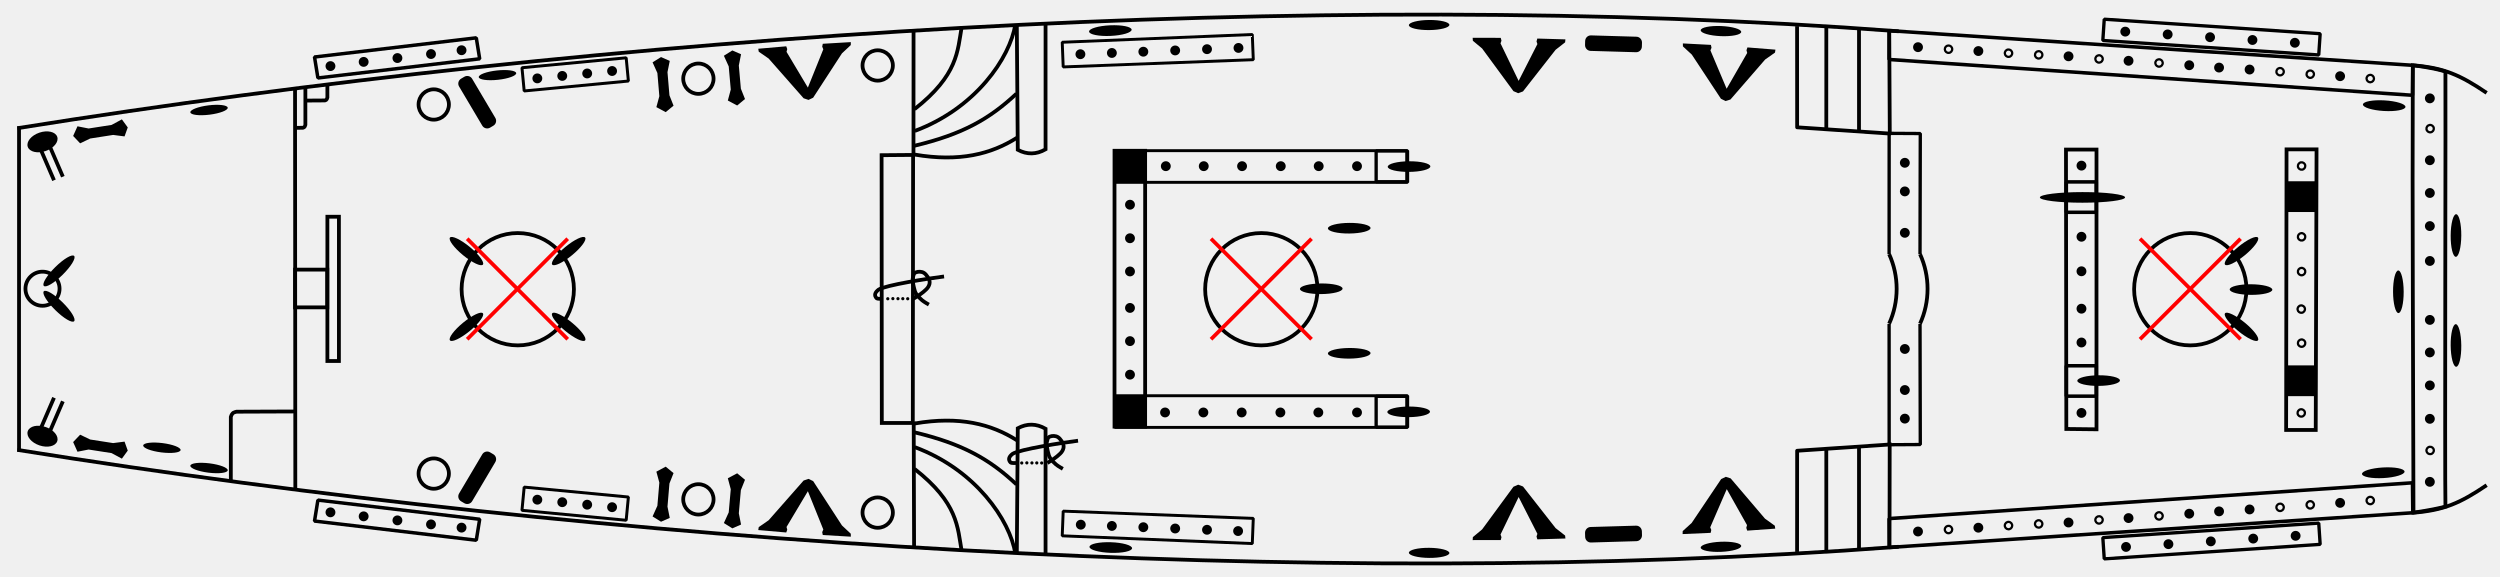
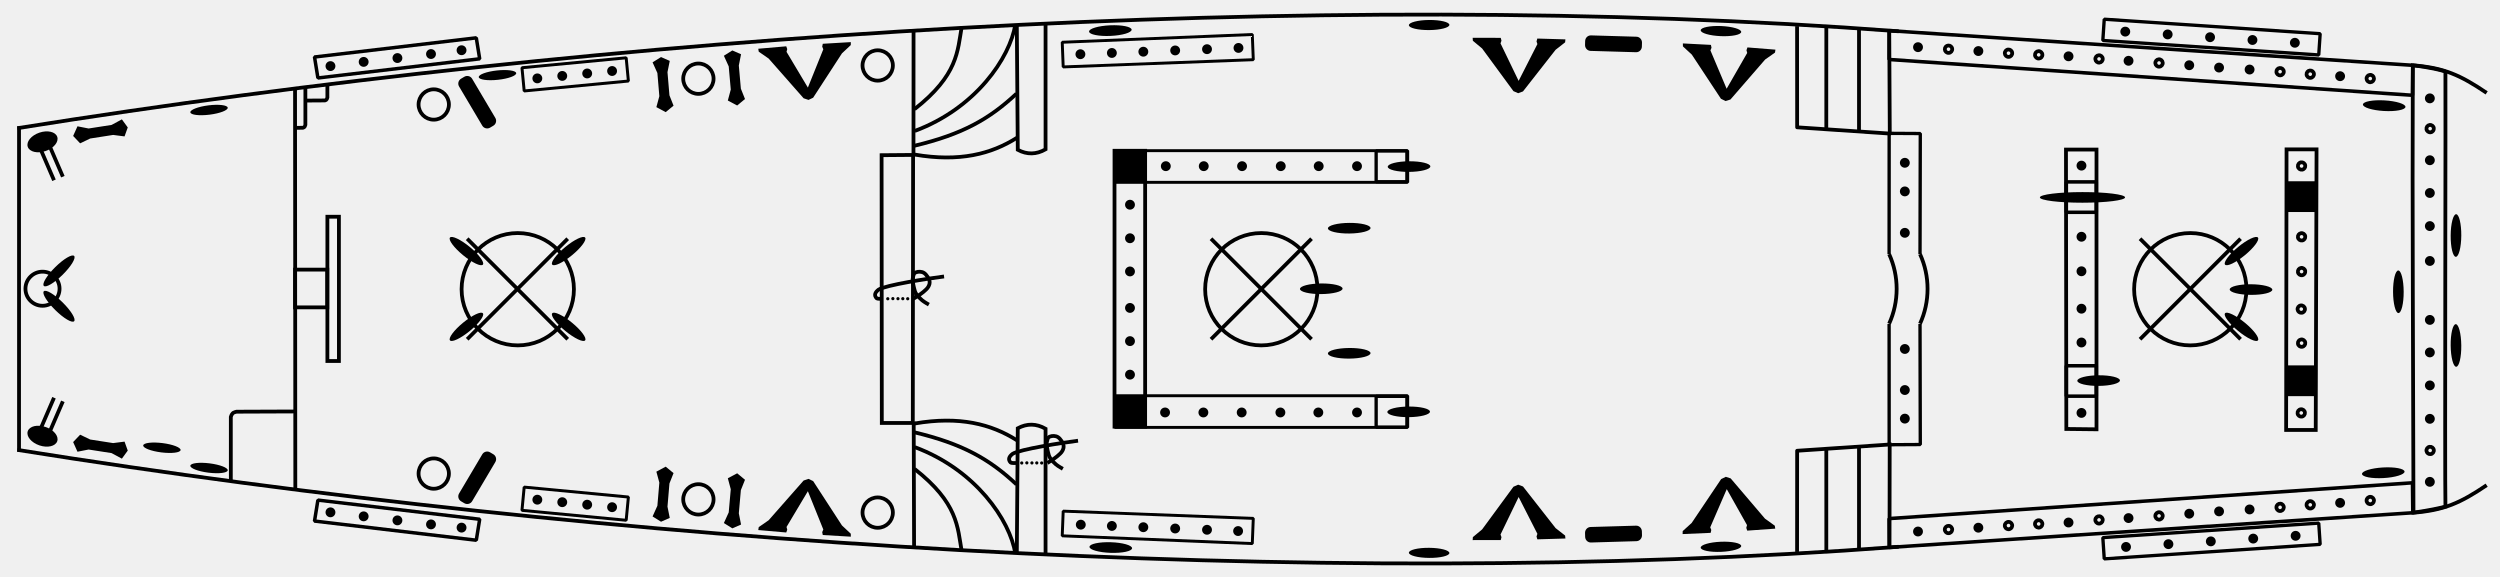
<svg xmlns="http://www.w3.org/2000/svg" xmlns:ns2="https://github.com/jolaf/rigging" xmlns:xlink="http://www.w3.org/1999/xlink" viewBox="1 -24 659 152" version="1.1" id="svg993" height="100%" width="100%">
  <defs id="defs4">
-     <rect id="deckMask" width="220.711" height="146.642" x="277.269" y="-0.809" />
-     <g id="mastMask">
+     <rect id="deckMask" width="220.711" height="146.642" x="277.269" y="-0.809" fill="currentColor" />
+     <g id="mastMask" stroke="currentColor">
      <path d="m 425.113,59.525 c 26.5,26.5 26.5,26.5 26.5,26.5 z" id="path89" />
      <path d="m 451.613,59.525 c -26.5,26.5 -26.5,26.5 -26.5,26.5 z" id="path91" />
    </g>
-     <circle id="pipe" cx="160.871" cy="398.091" r="4" />
+     <circle id="pipe" cx="160.871" cy="398.091" r="4" stroke="currentColor" />
    <g id="pin">
      <circle id="circle8623" r="2.7" transform="rotate(-8.297298)" cy="28.152" cx="567.539" style="fill:#ffffff;fill-opacity:0" />
-       <circle cx="567.539" cy="28.152" transform="rotate(-8.297298)" r="1.3" id="circle8296" />
-     </g>
-     <circle r="0.974" cy="138.775" cx="607.213" id="pinhole" transform="rotate(-8.297298)" style="fill:none;stroke:#000000;stroke-width:0.601" />
-     <ellipse cx="3.721" cy="-575.374" rx="1.4" ry="5.615" id="cleat" transform="rotate(89.50973)" />
-     <rect id="lcleat" width="4" height="15" x="396.501" y="72.319" ry="1.5" />
-     <path id="xcleat" d="m 215.31,40.277 -0.959,-2.798 v -6.102 l 0.959,-2.893 -2.499,-1.196 -2.652,1.196 1.162,2.893 v 6.102 l -1.161,2.798 2.652,1.514 z" transform="matrix(0.8823634,0,0,1.004638,-152.5943,-25.94742)" />
-     <path id="kevel" d="m 426.259,54.267 -8.424,-11.107 -2.479,-2.004 -0.067,-0.781 7.404,-0.102 0.204,0.747 -0.238,0.713 4.927,9.807 4.791,-9.773 -0.238,-0.713 0.204,-0.747 7.404,0.102 -0.067,0.781 -2.479,2.004 -8.424,11.107 -1.259,0.493 z" />
-     <rect y="408.336" x="324.097" height="8.109" width="8.109" id="fist" transform="translate(-36.93956,-367.6302)" />
+       <circle cx="567.539" cy="28.152" transform="rotate(-8.297298)" r="1.3" id="circle8296" fill="currentColor" />
+     </g>
+     <circle r="0.974" cy="138.775" cx="607.213" id="pinhole" transform="rotate(-8.297298)" style="fill:none;stroke:currentColor" />
+     <ellipse cx="3.721" cy="-575.374" rx="1.4" ry="5.615" id="cleat" transform="rotate(89.50973)" fill="currentColor" />
+     <rect id="lcleat" width="4" height="15" x="396.501" y="72.319" ry="1.5" fill="currentColor" />
+     <path id="xcleat" d="m 215.31,40.277 -0.959,-2.798 v -6.102 l 0.959,-2.893 -2.499,-1.196 -2.652,1.196 1.162,2.893 v 6.102 l -1.161,2.798 2.652,1.514 z" transform="matrix(0.8823634,0,0,1.004638,-152.5943,-25.94742)" fill="currentColor" />
+     <path id="kevel" d="m 426.259,54.267 -8.424,-11.107 -2.479,-2.004 -0.067,-0.781 7.404,-0.102 0.204,0.747 -0.238,0.713 4.927,9.807 4.791,-9.773 -0.238,-0.713 0.204,-0.747 7.404,0.102 -0.067,0.781 -2.479,2.004 -8.424,11.107 -1.259,0.493 z" fill="currentColor" />
+     <rect y="408.336" x="324.097" height="8.109" width="8.109" id="fist" transform="translate(-36.93956,-367.6302)" fill="currentColor" />
    <g transform="matrix(-1,0,0,1,657.0613,84.96837)" id="tackle">
-       <ellipse id="path4323" cx="-74.057" cy="420.366" rx="4.104" ry="2.557" transform="rotate(-18.74917,-1131.871,-71.94031)" />
+       <ellipse id="path4323" cx="-74.057" cy="420.366" rx="4.104" ry="2.557" transform="rotate(-18.74917,-1131.871,-71.94031)" fill="currentColor" />
      <path transform="translate(-36.93956,-367.6302)" id="path4328" d="m 61.959,411.73 3.977,9.218" style="stroke:currentColor" />
      <path transform="translate(-36.93956,-367.6302)" d="m 59.623,412.677 3.977,9.218" id="path4325" style="stroke:currentColor" />
    </g>
    <g transform="translate(380.0305,-105.3119)" id="knot">
      <path d="m 298.721,455.173 c -3.993,0.489 -15.46,2.284 -17.267,3.472 -0.874,0.684 -1.281,1.456 -0.505,2.273 0.295,0.218 1.515,0.126 1.515,0.126" id="path4249" style="fill:none;stroke:currentColor" />
      <path id="path4251" d="m 290.64,461.044 c 0,0 1.792,-1.092 2.589,-1.768 0.499,-0.424 1.088,-0.913 1.357,-1.421 0.27,-0.508 0.393,-0.888 0.316,-1.452 -0.077,-0.564 -0.8,-1.72 -1.438,-2.147 -0.638,-0.427 -1.581,-0.414 -2.192,-0.158 -0.612,0.256 -0.566,0.713 -0.758,1.357 -0.191,0.644 0.115,1.993 0.284,2.715 0.169,0.722 0.251,1.043 0.6,1.61 0.349,0.567 0.988,1.204 1.547,1.673 0.559,0.469 1.768,1.136 1.768,1.136" style="fill:none;stroke:currentColor" />
-       <circle style="fill:currentColor;stroke-width:0" id="path4253" cx="283.884" cy="461.044" r="0.426" />
-       <circle r="0.426" cy="461.013" cx="285.226" id="circle4255" style="fill:currentColor;stroke-width:0" />
-       <circle id="circle4257" cx="286.568" cy="461.028" r="0.426" style="fill:currentColor;stroke-width:0" />
-       <circle r="0.426" cy="461.028" cx="287.846" id="circle4259" style="fill:currentColor;stroke-width:0" />
-       <circle style="fill:currentColor;stroke-width:0" id="circle4261" cx="289.14" cy="461.044" r="0.426" />
+       <circle style="fill:currentColor" id="path4253" cx="283.884" cy="461.044" r="0.426" />
+       <circle r="0.426" cy="461.013" cx="285.226" id="circle4255" style="fill:currentColor" />
+       <circle id="circle4257" cx="286.568" cy="461.028" r="0.426" style="fill:currentColor" />
+       <circle r="0.426" cy="461.028" cx="287.846" id="circle4259" style="fill:currentColor" />
+       <circle style="fill:currentColor" id="circle4261" cx="289.14" cy="461.044" r="0.426" />
    </g>
  </defs>
  <g id="layer1" transform="translate(0,-20.6)">
    <g id="drawing">
      <g style="fill:none;stroke:currentColor" transform="translate(-36.91926,-367.6302)" id="portDrawing">
        <path id="path4399" d="M 42.518,398.018 C 197.109,373.298 384.77,360.828 538.409,372.482 m 135.527,8.962 c 8.188,0.64 12.488,2.549 19.468,7.271" style="fill-rule:evenodd;stroke-width:1px" />
        <path transform="rotate(3.861944)" style="fill-rule:evenodd;stroke-width:0.938;stroke-miterlimit:0" d="m 559.783,335.373 138.313,-0.186 0.451,7.89 -138.295,-0.12 z" id="rect4158" />
        <rect transform="matrix(0.9977573,0.06693505,-0.06658984,0.9977804,0,0)" y="328.801" x="615.875" height="5.615" width="57.042" id="rect4272" style="fill-rule:evenodd;stroke-width:0.88;stroke-linecap:round;stroke-miterlimit:0" />
        <rect y="412.182" x="582.601" height="8.012" width="7.895" id="rect4212" style="fill-rule:evenodd;stroke-width:0.937;stroke-miterlimit:0" class="filled" />
        <path style="fill-rule:evenodd;stroke-width:0.882;stroke-miterlimit:0" d="m 535.888,431.226 0.013,-31.846 8.206,0.049 -0.072,31.797" id="path4201" />
        <g id="g4442" transform="translate(15.03758,366.4963)">
          <path id="path4436" d="m 496.591,4.622 0.018,26.671 24.696,1.671" style="fill-rule:evenodd;stroke-width:1px;stroke-linejoin:round" />
          <path id="path4438" d="M 512.916,32.737 V 5.607" style="fill-rule:evenodd;stroke-width:1px" />
          <path id="path4440" d="m 504.294,31.792 0.006,-26.716" style="fill-rule:evenodd;stroke-width:1px" />
        </g>
        <rect style="fill-rule:evenodd;stroke-width:0.88;stroke-miterlimit:0" id="rect4227" width="8.109" height="8.109" x="400.67" y="404.025" class="filled" />
        <rect style="fill-rule:evenodd;stroke-width:0.777;stroke-miterlimit:0" id="rect4231" width="77.184" height="8.348" x="331.803" y="403.945" />
        <path style="fill-rule:evenodd;stroke-width:0.777;stroke-miterlimit:0" d="m 317.923,375.368 50.101,-2.045 0.262,6.643 -50.107,1.907 z" id="rect4238" />
        <g id="g2411">
          <path style="fill-rule:evenodd;stroke-width:1px" d="m 305.95,370.636 0.253,33.082 c 2.441,1.306 4.882,1.261 7.324,-0.126 V 370.257" id="path4286" />
          <path style="fill-rule:evenodd;stroke-width:1px" d="m 279.055,404.981 c 11.722,2.006 20.149,-0.133 26.895,-4.419" id="path4302" />
          <path style="fill-rule:evenodd;stroke-width:1px" d="m 279.019,402.638 c 12.578,-3.001 19.725,-7.042 26.841,-13.718" id="path4300" />
          <path style="fill-rule:evenodd;stroke-width:1px" d="m 279.055,398.746 c 16.006,-5.945 25.097,-19.221 26.517,-28.111" id="path4298" />
          <path style="fill-rule:evenodd;stroke-width:1px" d="m 278.986,393.009 c 11.483,-8.995 11.331,-15.34 12.443,-21.742" id="path4296" />
        </g>
        <use x="0" y="0" xlink:href="#pipe" id="use11168" transform="translate(108.4099,-16.60395)" width="100%" height="100%" />
        <use x="0" y="0" xlink:href="#pipe" id="use11170" transform="translate(61.14366,-13.11534)" width="100%" height="100%" />
        <rect transform="rotate(-5.435125)" y="396.987" x="138.531" height="6.154" width="27.593" id="rect4267" style="fill-rule:evenodd;stroke-width:0.787;stroke-miterlimit:0" />
        <rect transform="matrix(0.993053,-0.1176677,0.1596816,0.9871686,0,0)" style="fill-rule:evenodd;stroke-width:0.922;stroke-miterlimit:0" id="rect4281" width="42.94" height="5.599" x="58.768" y="391.192" ry="0" />
        <use x="0" y="0" xlink:href="#pipe" id="use11166" transform="translate(-8.617962,-6.315965)" width="100%" height="100%" />
      </g>
      <use height="100%" width="100%" y="0" x="0" id="use405" transform="matrix(1,0,0,-1,0,145.5797)" xlink:href="#portDrawing" />
      <path d="m 645.621,15.449 c -3.876,-1.16 -8.605,-1.635 -8.605,-1.635 -0.16,38.87 0.115,82.335 0.176,117.905 0,0 3.887,-0.461 8.424,-1.564 -0.182,-8.555 0.077,-111.18 0.004,-114.706 z" id="path4294" style="fill:none;stroke:currentColor" />
      <path style="fill:none;stroke:currentColor" d="m 603.734,35.978 h 7.908 l -0.217,73.963 h -7.8 z" id="rect4333" />
      <circle style="fill:none;stroke:currentColor" id="path4330" cx="578.359" cy="72.838" r="14.805" />
      <path style="fill:none;stroke:currentColor" d="m 545.591,36.028 h 8.047 v 73.736 l -7.955,-0.091 z" id="rect4326" />
      <g id="g4318" transform="translate(-44.16018,-367.6302)" style="fill:none;stroke:currentColor">
        <path id="path4211" d="m 551.285,431.226 c 1.304,2.875 1.979,5.997 1.979,9.164 0,3.167 -0.675,6.288 -1.979,9.164" />
        <path id="path4312" d="m 543.138,431.226 c 1.304,2.875 1.979,5.997 1.979,9.164 0,3.167 -0.675,6.288 -1.979,9.164" />
      </g>
      <path id="path4434" d="m 499.075,140.577 0.05,-27.332 m 0.022,-81.024 -0.143,-27.537" style="fill:none;stroke:currentColor" />
      <circle r="14.805" cy="72.838" cx="333.481" id="circle327" style="fill:none;stroke:currentColor" />
      <path id="path4336" d="M 302.86,109.064 H 294.785 V 36.344 h 8.075 z" style="fill:none;stroke:currentColor" />
      <path style="fill:none;stroke:currentColor" d="M 241.953,140.828 241.851,107.727 M 241.79,37.765 241.814,4.288" id="path4288" />
      <path id="path4060" d="m 241.694,37.439 -8.306,0.069 c -0.004,16.806 0.062,53.776 0.058,70.582 h 8.168 c 0.004,-16.806 0.076,-53.845 0.08,-70.651 z" style="fill:none;stroke:currentColor" />
      <circle style="fill:none;stroke:currentColor" id="circle329" cx="137.481" cy="72.838" r="14.805" />
      <rect style="fill:none;stroke:currentColor" id="rect4322" width="3.041" height="38.031" x="87.298" y="53.73" />
      <rect style="fill:none;stroke:currentColor" id="rect4317" width="8.482" height="9.949" x="78.789" y="67.672" />
      <path id="path4887" d="m 87.296,19.031 v 3.28 c -0.175,0.713 -0.438,0.672 -0.685,0.766 l -5.025,0.035" style="fill:none;stroke:currentColor" />
      <path style="fill:none;stroke:currentColor" d="m 81.496,19.331 v 10.18 c -0.175,0.713 -0.438,0.672 -0.685,0.766 l -2.226,0.035" id="path4306" />
      <path id="path4304" d="M 78.845,125.846 78.773,19.642" style="fill:none;stroke:currentColor" />
      <path id="path4412" d="m 61.845,123.311 v -16.814 c 0.389,-1.278 0.973,-1.205 1.523,-1.374 l 15.251,-0.062" style="fill:none;stroke:currentColor" />
      <circle style="fill:none;stroke:currentColor" id="circle4314" cx="12.204" cy="72.707" r="4.495" />
      <path style="fill:none;stroke:currentColor" d="M 6.016,115.679 V 29.893" id="path4069" />
    </g>
  </g>
  <g id="layer2" transform="translate(0,-20.6)" style="display:none">
    <g id="deckMasks" class="modeDependent which" style="fill:#ffffff">
      <use id="use758" xlink:href="#deckMask" class="deckMask" ns2:deck="fore" transform="matrix(0.7178498,0,0,1,299.4258,0)" x="0" y="0" width="100%" height="100%" style="stroke-width:1.001" />
      <use id="use760" xlink:href="#deckMask" class="deckMask" ns2:deck="main" x="0" y="0" width="100%" height="100%" transform="matrix(1.00258,0,0,1,-0.8020163,0)" style="stroke-width:0.999" />
      <use id="use668" xlink:href="#deckMask" class="deckMask" ns2:deck="stern" transform="matrix(1.23109,0,0,1,-335.8762,0)" x="0" y="0" width="100%" height="100%" style="stroke-width:1.01" />
    </g>
  </g>
  <g id="layer3" transform="translate(0,-20.6)">
    <g id="mastMasks" class="modeDependent where" style="stroke:#ff0000">
      <use id="use89" xlink:href="#mastMask" class="mastMask" ns2:mast="fore" transform="translate(140)" x="0" y="0" width="100%" height="100%" />
      <use id="use336" xlink:href="#mastMask" class="mastMask" ns2:mast="main" transform="translate(-104.8899)" x="0" y="0" width="100%" height="100%" />
      <use id="use338" xlink:href="#mastMask" class="mastMask" ns2:mast="mizzen" transform="translate(-300.9661)" x="0" y="0" width="100%" height="100%" />
    </g>
  </g>
  <g id="layer4" transform="translate(0,-20.6)">
    <g id="points" transform="translate(0.02029647,-7.1415848e-6)">
      <g ns2:deck="fore" ns2:side="port" ns2:rail="behindFront" id="g1143">
        <use x="0" y="0" xlink:href="#cleat" id="use4877" transform="rotate(-89.09961,642.2966,-8.333565)" width="100%" height="100%" />
      </g>
      <g ns2:deck="fore" ns2:side="starboard" ns2:rail="behindFront" id="g1167">
        <use x="0" y="0" xlink:href="#cleat" id="use4881" transform="rotate(-90.10388,656.2327,6.801843)" width="100%" height="100%" />
      </g>
      <g ns2:deck="fore" ns2:side="port" ns2:rail="frontRail" id="g4296" ns2:isAcross="true" transform="translate(0,-1.124999)">
        <use x="0" y="0" xlink:href="#pin" id="use4878" transform="translate(75.82837,120.558)" width="100%" height="100%" />
        <use x="0" y="0" xlink:href="#pin" id="use4880" transform="translate(75.82837,111.3648)" width="100%" height="100%" />
        <use x="0" y="0" xlink:href="#pin" id="use4882" transform="translate(75.82837,102.6395)" width="100%" height="100%" />
        <use x="0" y="0" xlink:href="#pin" id="use4886" transform="translate(75.82833,94.00795)" width="100%" height="100%" />
        <use x="0" y="0" xlink:href="#pinhole" id="use4884" transform="translate(20.68006,-18.06192)" width="100%" height="100%" />
        <use x="0" y="0" xlink:href="#pin" id="use4888" transform="translate(75.82833,77.69545)" width="100%" height="100%" />
      </g>
      <g ns2:deck="fore" ns2:side="starboard" ns2:rail="frontRail" id="g4312" transform="translate(3.1976551e-4,41.65011)" ns2:isAcross="true">
        <use x="0" y="0" xlink:href="#pin" id="use4892" transform="translate(75.82824,93.32063)" width="100%" height="100%" />
        <use x="0" y="0" xlink:href="#pin" id="use4894" transform="translate(75.82824,101.8896)" width="100%" height="100%" />
        <use x="0" y="0" xlink:href="#pin" id="use4896" transform="translate(75.82824,110.5896)" width="100%" height="100%" />
        <use x="0" y="0" xlink:href="#pin" id="use4898" transform="translate(75.82824,119.3956)" width="100%" height="100%" />
        <use x="0" y="0" xlink:href="#pinhole" id="use4900" transform="translate(20.68023,23.99438)" width="100%" height="100%" />
        <use x="0" y="0" xlink:href="#pin" id="use4902" transform="translate(75.82824,136.0076)" width="100%" height="100%" />
      </g>
      <g id="g4125" ns2:rail="onDeckFront" ns2:side="center" ns2:deck="fore" transform="rotate(90,336.0643,324.3645)">
        <use height="100%" width="100%" transform="rotate(0.2410182,-6431.205,-116512.54)" id="use4123" xlink:href="#cleat" y="0" x="0" />
      </g>
      <g id="g826" ns2:rail="onDeckFront" ns2:side="port" ns2:deck="fore" transform="rotate(-33.82482,358.4877,-866.822)">
        <use x="0" y="0" xlink:href="#cleat" id="use4869" transform="rotate(37.61055,293.7698,-704.8099)" width="100%" height="100%" />
      </g>
      <g transform="rotate(-3,2151.697,-10313.03)" ns2:deck="fore" ns2:side="starboard" ns2:rail="onDeckFront" id="g830">
        <use x="0" y="0" xlink:href="#cleat" id="use4872" transform="rotate(0.2410182,-6431.205,-116512.54)" width="100%" height="100%" />
      </g>
      <g ns2:deck="fore" ns2:side="port" ns2:rail="sideRail" id="g4304" transform="rotate(3.868472,821.8682,-178.4431)">
        <use x="0" y="0" xlink:href="#pinhole" id="use4812" transform="translate(18.54907,-19.60354)" width="100%" height="100%" />
        <use x="0" y="0" xlink:href="#pin" id="use4814" transform="translate(65.80175,84.04969)" width="100%" height="100%" />
        <use x="0" y="0" xlink:href="#pinhole" id="use4818" transform="translate(2.687874,-19.6877)" width="100%" height="100%" />
        <use x="0" y="0" xlink:href="#pinhole" id="use4816" transform="translate(-5.28586,-19.8119)" width="100%" height="100%" />
        <use x="0" y="0" xlink:href="#pin" id="use4820" transform="translate(41.8784,83.90932)" width="100%" height="100%" />
        <use x="0" y="0" xlink:href="#pin" id="use4822" transform="translate(33.81339,83.936)" width="100%" height="100%" />
        <use x="0" y="0" xlink:href="#pin" id="use4824" transform="translate(25.92968,83.85081)" width="100%" height="100%" />
        <use x="0" y="0" xlink:href="#pinhole" id="use4826" transform="translate(-37.27823,-19.94317)" width="100%" height="100%" />
        <use x="0" y="0" xlink:href="#pin" id="use4828" transform="translate(9.885951,83.76302)" width="100%" height="100%" />
        <use x="0" y="0" xlink:href="#pinhole" id="use4830" transform="translate(-53.12793,-19.94072)" width="100%" height="100%" />
        <use x="0" y="0" xlink:href="#pin" id="use4832" transform="translate(-5.974521,83.64781)" width="100%" height="100%" />
        <use x="0" y="0" xlink:href="#pinhole" id="use4834" transform="translate(-69.07567,-19.94292)" width="100%" height="100%" />
        <use x="0" y="0" xlink:href="#pinhole" id="use4836" transform="translate(-77.0407,-19.84125)" width="100%" height="100%" />
        <use x="0" y="0" xlink:href="#pin" id="use4840" transform="translate(-29.78216,83.87078)" width="100%" height="100%" />
        <use x="0" y="0" xlink:href="#pinhole" id="use4838" transform="translate(-92.89051,-19.82658)" width="100%" height="100%" />
        <use x="0" y="0" xlink:href="#pin" id="use4842" transform="translate(-45.72429,83.92364)" width="100%" height="100%" />
      </g>
      <g transform="matrix(0.99778,-0.06659558,-0.06659558,-0.99778,-10.22636,201.1467)" id="g4934" ns2:rail="sideRail" ns2:side="starboard" ns2:deck="fore">
        <use height="100%" width="100%" transform="translate(18.54907,-19.60354)" id="use4850" xlink:href="#pinhole" y="0" x="0" />
        <use height="100%" width="100%" transform="translate(65.80175,84.04969)" id="use4856" xlink:href="#pin" y="0" x="0" />
        <use height="100%" width="100%" transform="translate(2.687874,-19.6877)" id="use4861" xlink:href="#pinhole" y="0" x="0" />
        <use height="100%" width="100%" transform="translate(-5.28586,-19.8119)" id="use4858" xlink:href="#pinhole" y="0" x="0" />
        <use height="100%" width="100%" transform="translate(41.8784,83.90932)" id="use4864" xlink:href="#pin" y="0" x="0" />
        <use height="100%" width="100%" transform="translate(33.81339,83.936)" id="use4867" xlink:href="#pin" y="0" x="0" />
        <use height="100%" width="100%" transform="translate(25.92968,83.85081)" id="use4876" xlink:href="#pin" y="0" x="0" />
        <use height="100%" width="100%" transform="translate(-37.27823,-19.94317)" id="use4906" xlink:href="#pinhole" y="0" x="0" />
        <use height="100%" width="100%" transform="translate(9.885951,83.76302)" id="use4913" xlink:href="#pin" y="0" x="0" />
        <use height="100%" width="100%" transform="translate(-53.12793,-19.94072)" id="use4917" xlink:href="#pinhole" y="0" x="0" />
        <use height="100%" width="100%" transform="translate(-5.974521,83.64781)" id="use4919" xlink:href="#pin" y="0" x="0" />
        <use height="100%" width="100%" transform="translate(-69.07567,-19.94292)" id="use4921" xlink:href="#pinhole" y="0" x="0" />
        <use height="100%" width="100%" transform="translate(-77.0407,-19.84125)" id="use4923" xlink:href="#pinhole" y="0" x="0" />
        <use height="100%" width="100%" transform="translate(-29.78216,83.87078)" id="use4930" xlink:href="#pin" y="0" x="0" />
        <use height="100%" width="100%" transform="translate(-92.89051,-19.82658)" id="use4926" xlink:href="#pinhole" y="0" x="0" />
        <use height="100%" width="100%" transform="translate(-45.72429,83.92364)" id="use4932" xlink:href="#pin" y="0" x="0" />
      </g>
      <g transform="rotate(3.769449,6406.558,-164.402)" id="g5102" ns2:deck="fore" ns2:side="port" ns2:rail="shroudsRail">
        <use x="0" y="0" xlink:href="#pin" id="use4853" transform="translate(64.11891,442.8958)" width="100%" height="100%" />
        <use x="0" y="0" xlink:href="#pin" id="use4851" transform="translate(52.91861,442.8958)" width="100%" height="100%" />
        <use x="0" y="0" xlink:href="#pin" id="use4849" transform="translate(41.71926,442.8958)" width="100%" height="100%" />
        <use x="0" y="0" xlink:href="#pin" id="use4847" transform="translate(30.51896,442.8958)" width="100%" height="100%" />
        <use x="0" y="0" xlink:href="#pin" id="use4845" transform="translate(19.31865,442.8958)" width="100%" height="100%" />
      </g>
      <g ns2:side="starboard" ns2:rail="shroudsRail" ns2:deck="fore" id="g4282" transform="rotate(-3.750885,-3214.956,624.8586)">
        <use x="0" y="0" xlink:href="#pin" id="use4833" transform="translate(64.11983,442.8955)" width="100%" height="100%" />
        <use x="0" y="0" xlink:href="#pin" id="use4835" transform="translate(52.91953,442.8955)" width="100%" height="100%" />
        <use x="0" y="0" xlink:href="#pin" id="use4837" transform="translate(41.71923,442.8955)" width="100%" height="100%" />
        <use x="0" y="0" xlink:href="#pin" id="use4839" transform="translate(30.51893,442.8955)" width="100%" height="100%" />
        <use x="0" y="0" xlink:href="#pin" id="use4841" transform="translate(19.31956,442.8955)" width="100%" height="100%" />
      </g>
      <g ns2:deck="fore" ns2:side="port" ns2:rail="frontFists" id="g1149" transform="translate(316.2579,3.526502)">
        <use height="100%" width="100%" id="use10664" transform="translate(0.1057145,0.1483681)" xlink:href="#fist" y="0" x="0" />
      </g>
      <g ns2:deck="fore" ns2:side="starboard" ns2:rail="frontFists" id="g1170" transform="translate(316.165,-7.999995)">
        <use x="0" y="0" xlink:href="#fist" transform="translate(0.1057145,60.21061)" id="use10668" width="100%" height="100%" />
      </g>
      <g id="g5002" transform="translate(0.5268181)">
        <use x="0" y="0" xlink:href="#pinhole" id="use4991" transform="translate(-13.73291,18.49365)" width="100%" height="100%" />
        <use x="0" y="0" xlink:href="#pinhole" id="use4989" transform="translate(-13.73291,9.333698)" width="100%" height="100%" />
        <use x="0" y="0" xlink:href="#pinhole" id="use4987" transform="translate(-13.73291,-9.338379)" width="100%" height="100%" />
      </g>
      <g id="g5007" transform="translate(0.5268181)">
        <use x="0" y="0" xlink:href="#pinhole" id="use4993" transform="translate(-13.81785,28.38557)" width="100%" height="100%" />
        <use x="0" y="0" xlink:href="#pinhole" id="use4995" transform="translate(-13.72879,37.35352)" width="100%" height="100%" />
        <use x="0" y="0" xlink:href="#pinhole" id="use4997" transform="translate(-13.82254,55.75776)" width="100%" height="100%" />
      </g>
      <g ns2:deck="fore" ns2:rail="atMastFront" ns2:side="center" id="g1173" transform="rotate(-34.40732,594.5959,75.74982)">
        <use x="0" y="0" xlink:href="#cleat" id="use4860" transform="rotate(35.2787,468.5599,68.43304)" width="100%" height="100%" />
      </g>
      <g transform="translate(446.7934,-2.641305)" id="g1383" ns2:rail="atMastSide" ns2:side="port" ns2:deck="fore">
        <use x="0" y="0" xlink:href="#cleat" id="use1381" transform="matrix(0.766927,-0.6417344,-0.6417344,-0.766927,-297.0064,433.7506)" width="100%" height="100%" />
      </g>
      <g ns2:deck="fore" ns2:side="starboard" ns2:rail="atMastSide" id="g1389" transform="matrix(1,0,0,-1,446.7934,148.1815)">
        <use height="100%" width="100%" transform="matrix(0.766927,-0.6417344,-0.6417344,-0.766927,-297.0064,433.7506)" id="use1387" xlink:href="#cleat" y="0" x="0" />
      </g>
      <g transform="matrix(1.614932,-0.5899143,1.179829,0.8074658,-408.6204,335.4104)" id="g4131" ns2:rail="backPillars" ns2:side="port" ns2:deck="fore" style="stroke-width:0.707">
        <use height="100%" width="100%" transform="rotate(-143.4218,574.4299,28.15793)" id="use4129" xlink:href="#cleat" y="0" x="0" />
      </g>
      <g ns2:deck="fore" ns2:side="starboard" ns2:rail="backPillars" id="g1179" transform="rotate(-37.95442,558.9899,98.50181)">
        <use x="0" y="0" xlink:href="#cleat" id="use4857" transform="rotate(37.99271,427.0698,18.63686)" width="100%" height="100%" />
      </g>
      <g ns2:deck="fore" ns2:side="port" ns2:rail="behindMastRail" id="g4334" ns2:isAcross="true" transform="translate(0.175606)">
        <use x="0" y="0" xlink:href="#pin" id="use4920" transform="translate(-16.18084,122.1517)" width="100%" height="100%" />
        <use x="0" y="0" xlink:href="#pin" id="use4922" transform="translate(-16.18084,113.0523)" width="100%" height="100%" />
        <use x="0" y="0" xlink:href="#pin" id="use4924" transform="translate(-16.18084,94.30326)" width="100%" height="100%" />
      </g>
      <g ns2:deck="fore" ns2:side="starboard" ns2:rail="behindMastRail" id="g4339" transform="matrix(1,0,0,-1,0.175948,145.33)" ns2:isAcross="true">
        <use x="0" y="0" xlink:href="#pin" id="use4927" transform="translate(-16.18084,121.4019)" width="100%" height="100%" />
        <use x="0" y="0" xlink:href="#pin" id="use4929" transform="translate(-16.18084,112.49)" width="100%" height="100%" />
        <use x="0" y="0" xlink:href="#pin" id="use4931" transform="translate(-16.18084,93.92845)" width="100%" height="100%" />
      </g>
      <g ns2:deck="fore" ns2:side="port" ns2:rail="backRail" id="g4384" ns2:isAcross="true" transform="translate(-7.225649,-5.437401)">
        <use x="0" y="0" xlink:href="#pin" id="use4905" transform="translate(-55.34016,117.4538)" width="100%" height="100%" />
        <use x="0" y="0" xlink:href="#pin" id="use4907" transform="translate(-55.34016,106.5357)" width="100%" height="100%" />
        <use x="0" y="0" xlink:href="#pin" id="use4909" transform="translate(-55.34016,98.99535)" width="100%" height="100%" />
      </g>
      <g ns2:deck="fore" ns2:side="starboard" ns2:rail="backRail" id="g4349" transform="translate(-7.225649,46.91855)" ns2:isAcross="true">
        <use x="0" y="0" xlink:href="#pin" id="use4912" transform="translate(-55.34016,95.71471)" width="100%" height="100%" />
        <use x="0" y="0" xlink:href="#pin" id="use4914" transform="translate(-55.34016,106.5353)" width="100%" height="100%" />
        <use x="0" y="0" xlink:href="#pin" id="use4916" transform="translate(-55.34016,114.0756)" width="100%" height="100%" />
      </g>
      <g ns2:deck="main" ns2:side="port" ns2:rail="bulwark" id="g4357">
        <use x="0" y="0" xlink:href="#kevel" id="use4823" transform="rotate(3.768461,921.2961,469.4407)" width="100%" height="100%" />
        <use x="0" y="0" xlink:href="#cleat" id="use4918" transform="matrix(0.9503867,0.04800109,-0.04800109,0.9503867,-92.27082,-21.67918)" width="100%" height="100%" />
        <use x="0" y="0" xlink:href="#lcleat" id="use4944" transform="matrix(-0.02687799,1.022046,-0.9988346,-0.02912583,516.7385,-396.8143)" width="100%" height="100%" />
        <use x="0" y="0" xlink:href="#kevel" id="use4825" transform="rotate(0.9,2554.819,-1639.258)" width="100%" height="100%" />
        <use x="0" y="0" xlink:href="#cleat" id="use4933" transform="matrix(0.9507373,0,0,0.9507373,-169.3395,4.341369)" width="100%" height="100%" />
      </g>
      <g id="g2423" ns2:rail="bulwark" ns2:side="starboard" ns2:deck="main" transform="matrix(1,0,0,-1,0,145.532)">
        <use height="100%" width="100%" transform="rotate(3.268461,994.6265,536.4587)" id="use2413" xlink:href="#kevel" y="0" x="0" />
        <use height="100%" width="100%" transform="matrix(0.9503867,0.04800109,-0.04800109,0.9503867,-92.27082,-21.67918)" id="use2415" xlink:href="#cleat" y="0" x="0" />
        <use height="100%" width="100%" transform="matrix(-0.02687799,1.022046,-0.9988346,-0.02912583,516.7385,-396.8143)" id="use2417" xlink:href="#lcleat" y="0" x="0" />
        <use height="100%" width="100%" transform="rotate(0.9,2554.819,-1639.258)" id="use2419" xlink:href="#kevel" y="0" x="0" />
        <use height="100%" width="100%" transform="matrix(0.9507373,0,0,0.9507373,-169.3395,4.341369)" id="use2421" xlink:href="#cleat" y="0" x="0" />
      </g>
      <g ns2:deck="main" ns2:side="port" ns2:rail="frontPillars" id="g1161" transform="translate(0.3998641,-4.50021)">
        <use x="0" y="0" xlink:href="#cleat" id="use4893" transform="translate(-203.3822,46.21481)" width="100%" height="100%" />
      </g>
      <g ns2:deck="main" ns2:side="starboard" ns2:rail="frontPillars" id="g1182" transform="translate(0.2998641,4.199791)">
        <use x="0" y="0" xlink:href="#cleat" id="use4904" transform="translate(-203.3822,102.1648)" width="100%" height="100%" />
      </g>
      <g ns2:deck="main" ns2:side="port" ns2:rail="onDeckFront" id="g1164" transform="translate(-10.63606,4.599977)">
        <use x="0" y="0" xlink:href="#cleat" id="use4897" transform="translate(-208.1147,53.35763)" width="100%" height="100%" />
      </g>
      <g ns2:deck="main" ns2:side="starboard" ns2:rail="onDeckFront" id="g1185" transform="translate(-10.63606,-3.79971)">
        <use x="0" y="0" xlink:href="#cleat" id="use4901" transform="translate(-208.1147,94.73231)" width="100%" height="100%" />
      </g>
      <g ns2:deck="main" ns2:rail="atMastFront" ns2:side="center" id="g1194" transform="rotate(90,350.4549,71.5286)">
        <use x="0" y="0" xlink:href="#cleat" id="use4911" transform="rotate(90,426.5546,-76.11092)" width="100%" height="100%" />
      </g>
      <g ns2:deck="main" ns2:side="port" ns2:rail="sideMastRail" id="g4366" transform="translate(7.599995,-4.399712)">
        <use x="0" y="0" xlink:href="#pin" id="use4801" transform="translate(-214.5712,98.84545)" width="100%" height="100%" />
        <use x="0" y="0" xlink:href="#pin" id="use4799" transform="translate(-224.6702,98.84545)" width="100%" height="100%" />
        <use x="0" y="0" xlink:href="#pin" id="use4795" transform="translate(-234.6702,98.84545)" width="100%" height="100%" />
        <use x="0" y="0" xlink:href="#pin" id="use4793" transform="translate(-244.8712,98.84545)" width="100%" height="100%" />
        <use x="0" y="0" xlink:href="#pin" id="use4791" transform="translate(-254.9702,98.84545)" width="100%" height="100%" />
        <use x="0" y="0" xlink:href="#pin" id="use4789" transform="translate(-264.9702,98.84545)" width="100%" height="100%" />
      </g>
      <g ns2:deck="main" ns2:side="starboard" ns2:rail="sideMastRail" id="g4397" transform="translate(7.500295,60.52498)">
        <use x="0" y="0" xlink:href="#pin" id="use4899" transform="translate(-214.4715,98.84576)" width="100%" height="100%" />
        <use x="0" y="0" xlink:href="#pin" id="use4895" transform="translate(-224.6705,98.84576)" width="100%" height="100%" />
        <use x="0" y="0" xlink:href="#pin" id="use4890" transform="translate(-234.6705,98.84576)" width="100%" height="100%" />
        <use x="0" y="0" xlink:href="#pin" id="use4875" transform="translate(-244.8715,98.84576)" width="100%" height="100%" />
        <use x="0" y="0" xlink:href="#pin" id="use4870" transform="translate(-254.9705,98.84576)" width="100%" height="100%" />
        <use x="0" y="0" xlink:href="#pin" id="use4805" transform="translate(-265.0705,98.84576)" width="100%" height="100%" />
      </g>
      <g ns2:deck="main" ns2:side="port" ns2:rail="sideRail" id="g4358" transform="rotate(-2.277394,278.9201,10.61171)">
        <use x="0" y="0" xlink:href="#use1175" id="use1177" width="100%" height="100%" transform="translate(8.301)" />
        <use x="0" y="0" xlink:href="#use1173" id="use1175" width="100%" height="100%" transform="translate(8.4)" />
        <use x="0" y="0" xlink:href="#use1171" id="use1173" width="100%" height="100%" transform="translate(8.399)" />
        <use x="0" y="0" xlink:href="#use1169" id="use1171" width="100%" height="100%" transform="translate(8.301)" />
        <use x="0" y="0" xlink:href="#use1167" id="use1169" transform="translate(8.299995)" width="100%" height="100%" />
        <use x="0" y="0" xlink:href="#pin" id="use1167" transform="translate(-279.9012,65.20606)" width="100%" height="100%" />
      </g>
      <g ns2:deck="main" ns2:side="starboard" ns2:rail="sideRail" id="g4383" transform="rotate(2.32056,-2768.985,73.46013)">
        <use x="0" y="0" xlink:href="#use1188" id="use1190" width="100%" height="100%" transform="translate(8.201)" />
        <use x="0" y="0" xlink:href="#use1186" id="use1188" width="100%" height="100%" transform="translate(8.4)" />
        <use x="0" y="0" xlink:href="#use1184" id="use1186" width="100%" height="100%" transform="translate(8.399)" />
        <use x="0" y="0" xlink:href="#use1182" id="use1184" width="100%" height="100%" transform="translate(8.301)" />
        <use x="0" y="0" xlink:href="#use1180" id="use1182" transform="translate(8.199998)" width="100%" height="100%" />
        <use x="0" y="0" xlink:href="#pin" id="use1180" transform="translate(-279.8015,65.20552)" width="100%" height="100%" />
      </g>
      <g ns2:deck="main" ns2:side="port" ns2:rail="aboveRail" id="g1155" transform="rotate(0.2,349.3027,-2298.312)">
        <use x="0" y="0" xlink:href="#cleat" id="use4885" transform="rotate(-2.286556,590.1595,6858.634)" width="100%" height="100%" />
      </g>
      <g ns2:deck="main" ns2:side="starboard" ns2:rail="aboveRail" id="g1191" transform="rotate(2.400361,287.8999,-141.8179)">
        <use x="0" y="0" xlink:href="#cleat" id="use4889" transform="translate(-269.7664,141.6392)" width="100%" height="100%" />
      </g>
      <g ns2:deck="main" ns2:side="port" ns2:rail="backFists" id="g1158" transform="translate(7.600336,-4.299942)">
        <use x="0" y="0" xlink:href="#fist" transform="translate(0.1057145,0.1483681)" id="use9904" width="100%" height="100%" />
      </g>
      <g ns2:deck="main" ns2:side="starboard" ns2:rail="backFists" id="g1188" transform="translate(7.600336,0.0878305)">
        <use height="100%" width="100%" id="use9976" transform="translate(0.1057145,60.21061)" xlink:href="#fist" y="0" x="0" />
      </g>
      <g ns2:deck="main" ns2:side="port" ns2:rail="behindMastRail" id="g4374" ns2:isAcross="true" transform="translate(7.500264,-0.8001341)">
        <use x="0" y="0" xlink:href="#pin" transform="translate(-274.3165,122.9979)" width="100%" height="100%" id="use11352" />
        <use id="use11350" height="100%" width="100%" transform="translate(-274.3165,114.247)" xlink:href="#pin" y="0" x="0" />
        <use x="0" y="0" xlink:href="#pin" transform="translate(-274.3165,105.4078)" width="100%" height="100%" id="use11281" />
      </g>
      <g transform="matrix(1,0,0,-1,7.500264,146.7225)" ns2:isAcross="true" id="g11360" ns2:rail="behindMastRail" ns2:side="starboard" ns2:deck="main">
        <use id="use11354" height="100%" width="100%" transform="translate(-274.3165,122.9979)" xlink:href="#pin" y="0" x="0" />
        <use x="0" y="0" xlink:href="#pin" transform="translate(-274.3165,114.247)" width="100%" height="100%" id="use11356" />
        <use id="use11358" height="100%" width="100%" transform="translate(-274.3165,105.4078)" xlink:href="#pin" y="0" x="0" />
      </g>
      <g transform="translate(-13.50777,-342.5271)" id="g808" ns2:side="starboard" ns2:rail="aboveLadder" ns2:deck="stern">
        <use x="0" y="0" xlink:href="#knot" id="use4887" transform="translate(-380.0936,105.4382)" width="100%" height="100%" />
      </g>
      <g ns2:deck="stern" ns2:rail="atFront" ns2:side="center" id="g4276" transform="translate(-48.82402,-385.82)">
        <use x="0" y="0" xlink:href="#knot" id="use4868" transform="translate(-380.0936,105.4382)" width="100%" height="100%" />
      </g>
      <g ns2:deck="stern" ns2:side="port" ns2:rail="bulwark" id="g4431">
        <use x="0" y="0" xlink:href="#kevel" id="use4862" transform="rotate(-4.173245,-116.355,2967.573)" width="100%" height="100%" />
        <use x="0" y="0" xlink:href="#xcleat" id="use4854" transform="rotate(-5.037746,210.3914,-1799.66)" width="100%" height="100%" />
        <use x="0" y="0" xlink:href="#xcleat" id="use4873" transform="rotate(-4.837746,225.6209,-1651.096)" width="100%" height="100%" />
        <use height="100%" width="100%" transform="matrix(0.8798008,-0.08677511,0.08677511,0.8798008,-374.0032,67.39124)" id="use4079" xlink:href="#cleat" y="0" x="0" />
        <use x="0" y="0" xlink:href="#lcleat" id="use4925" transform="rotate(-30.63951,159.9154,547.6488)" width="100%" height="100%" />
      </g>
      <g id="g4331" ns2:rail="bulwark" ns2:side="starboard" ns2:deck="stern" transform="matrix(1,0,0,-1,0,145.7699)">
        <use height="100%" width="100%" transform="rotate(-4.173245,-116.355,2967.573)" id="use4321" xlink:href="#kevel" y="0" x="0" />
        <use height="100%" width="100%" transform="rotate(-5.037746,210.3914,-1799.66)" id="use4323" xlink:href="#xcleat" y="0" x="0" />
        <use height="100%" width="100%" transform="rotate(-4.837746,225.6209,-1651.096)" id="use4325" xlink:href="#xcleat" y="0" x="0" />
        <use height="100%" width="100%" transform="rotate(-30.63951,159.3454,547.4926)" id="use4329" xlink:href="#lcleat" y="0" x="0" />
      </g>
      <g ns2:deck="stern" ns2:side="port" ns2:rail="sideRail" id="g4420" transform="rotate(-0.9,158.2616,1533.844)">
        <use x="0" y="0" xlink:href="#pin" id="use1142" transform="translate(-379.4827,69.61231)" width="100%" height="100%" />
        <use x="0" y="0" xlink:href="#use1146" id="use1148" width="100%" height="100%" transform="translate(6.583125,-0.5446875)" />
        <use x="0" y="0" xlink:href="#use1144" id="use1146" transform="translate(6.5775,-0.5446874)" width="100%" height="100%" />
        <use x="0" y="0" xlink:href="#use1142" id="use1144" transform="translate(-19.7325,1.634062)" width="100%" height="100%" />
      </g>
      <g ns2:deck="stern" ns2:side="starboard" ns2:rail="sideRail" id="g4453" transform="matrix(0.9998477,0.01745241,0.01745241,-0.9998477,-23.99654,142.6139)">
        <use x="0" y="0" xlink:href="#pin" id="use1154" transform="translate(-379.5827,69.61203)" width="100%" height="100%" />
        <use x="0" y="0" xlink:href="#use1154" id="use1156" transform="translate(-6.571874,0.5446872)" width="100%" height="100%" />
        <use x="0" y="0" xlink:href="#use1156" id="use1158" transform="translate(-6.583125,0.5446877)" width="100%" height="100%" />
        <use x="0" y="0" xlink:href="#use1158" id="use1160" transform="translate(-6.5775,0.5446872)" width="100%" height="100%" />
      </g>
      <g ns2:deck="stern" ns2:side="port" ns2:rail="atMast" id="g4475" transform="translate(5.839674,-2.641305)">
        <use x="0" y="0" xlink:href="#cleat" id="use4831" transform="rotate(-140.0787,358.8379,115.1559)" width="100%" height="100%" />
        <use height="100%" width="100%" transform="matrix(0.766927,-0.6417344,-0.6417344,-0.766927,-297.0064,433.7506)" id="use1371" xlink:href="#cleat" y="0" x="0" />
      </g>
      <g transform="matrix(1,0,0,-1,5.839674,148.1815)" id="g1377" ns2:rail="atMast" ns2:side="starboard" ns2:deck="stern">
        <use height="100%" width="100%" transform="rotate(-140.0787,358.8379,115.1559)" id="use1373" xlink:href="#cleat" y="0" x="0" />
        <use x="0" y="0" xlink:href="#cleat" id="use1375" transform="matrix(0.766927,-0.6417344,-0.6417344,-0.766927,-297.0064,433.7506)" width="100%" height="100%" />
      </g>
      <g ns2:deck="stern" ns2:side="port" ns2:rail="shroudsRail" id="g4413" transform="rotate(-0.7,178.0641,2205.169)">
        <use x="0" y="0" xlink:href="#use1119" id="use1121" transform="translate(8.064033,-0.9030018)" width="100%" height="100%" />
        <use x="0" y="0" xlink:href="#pin" id="use1119" transform="translate(-424.256,64.27546)" width="100%" height="100%" />
        <use x="0" y="0" xlink:href="#use1121" id="use1123" transform="translate(-16.92701,1.854002)" width="100%" height="100%" />
        <use x="0" y="0" xlink:href="#use1123" id="use1125" transform="translate(-8.911999,0.9019982)" width="100%" height="100%" />
        <use x="0" y="0" xlink:href="#pin" id="use1117" transform="translate(-450.7941,67.13046)" width="100%" height="100%" />
      </g>
      <g ns2:deck="stern" ns2:side="starboard" ns2:rail="shroudsRail" id="g4463" transform="matrix(0.9999254,0.01221701,0.01221701,-0.9999254,-26.93489,143.8819)">
        <use x="0" y="0" xlink:href="#use1133" id="use1135" width="100%" height="100%" transform="translate(8.064,-0.751)" />
        <use x="0" y="0" xlink:href="#use1131" id="use1133" width="100%" height="100%" transform="translate(8.863,-0.953)" />
        <use x="0" y="0" xlink:href="#use1129" id="use1131" width="100%" height="100%" transform="translate(8.912,-0.952)" />
        <use x="0" y="0" xlink:href="#use1127" id="use1129" transform="translate(8.763,-0.9529995)" width="100%" height="100%" />
        <use x="0" y="0" xlink:href="#pin" id="use1127" transform="translate(-450.794,67.68041)" width="100%" height="100%" />
      </g>
      <g ns2:deck="stern" ns2:side="port" ns2:rail="poopBulwark" id="g4487" transform="translate(0.4966889)">
        <use height="100%" width="100%" transform="matrix(0.8781523,-0.1021165,0.1021165,0.8781523,-449.5683,85.41186)" id="use4077" xlink:href="#cleat" y="0" x="0" />
        <use x="0" y="0" xlink:href="#xcleat" id="use4910" transform="rotate(81.13893,17.89517,15.23304)" width="100%" height="100%" />
        <use x="0" y="0" xlink:href="#tackle" id="use4859" transform="matrix(1,0,0,-1,-617.3254,173.1892)" width="100%" height="100%" />
      </g>
      <g transform="matrix(1,0,0,-1,0.4966889,145.5677)" id="g4343" ns2:rail="poopBulwark" ns2:side="starboard" ns2:deck="stern">
        <use x="0" y="0" xlink:href="#cleat" id="use4335" transform="matrix(0.8781523,-0.1021165,0.1021165,0.8781523,-449.5683,85.41186)" width="100%" height="100%" />
        <use height="100%" width="100%" transform="matrix(0.8781523,-0.1021165,0.1021165,0.8781523,-461.9922,90.75458)" id="use4337" xlink:href="#cleat" y="0" x="0" />
        <use height="100%" width="100%" transform="rotate(81.13893,17.89517,15.23304)" id="use4339" xlink:href="#xcleat" y="0" x="0" />
        <use height="100%" width="100%" transform="matrix(1,0,0,-1,-617.3254,173.1892)" id="use4341" xlink:href="#tackle" y="0" x="0" />
      </g>
      <g ns2:deck="stern" ns2:side="port" ns2:rail="poopFlagstaff" id="g1200" ns2:ignoreDeck="true" transform="rotate(-44.18802,53.02701,59.23215)">
        <use x="0" y="0" xlink:href="#cleat" id="use4807" transform="translate(-554.6517,41.28822)" width="100%" height="100%" />
      </g>
      <g transform="matrix(0.7170563,0.6970152,0.6970152,-0.7170563,-26.28206,91.62265)" ns2:ignoreDeck="true" id="g4354" ns2:rail="poopFlagstaff" ns2:side="starboard" ns2:deck="stern">
        <use height="100%" width="100%" transform="translate(-554.6517,41.28822)" id="use4352" xlink:href="#cleat" y="0" x="0" />
      </g>
    </g>
  </g>
</svg>
